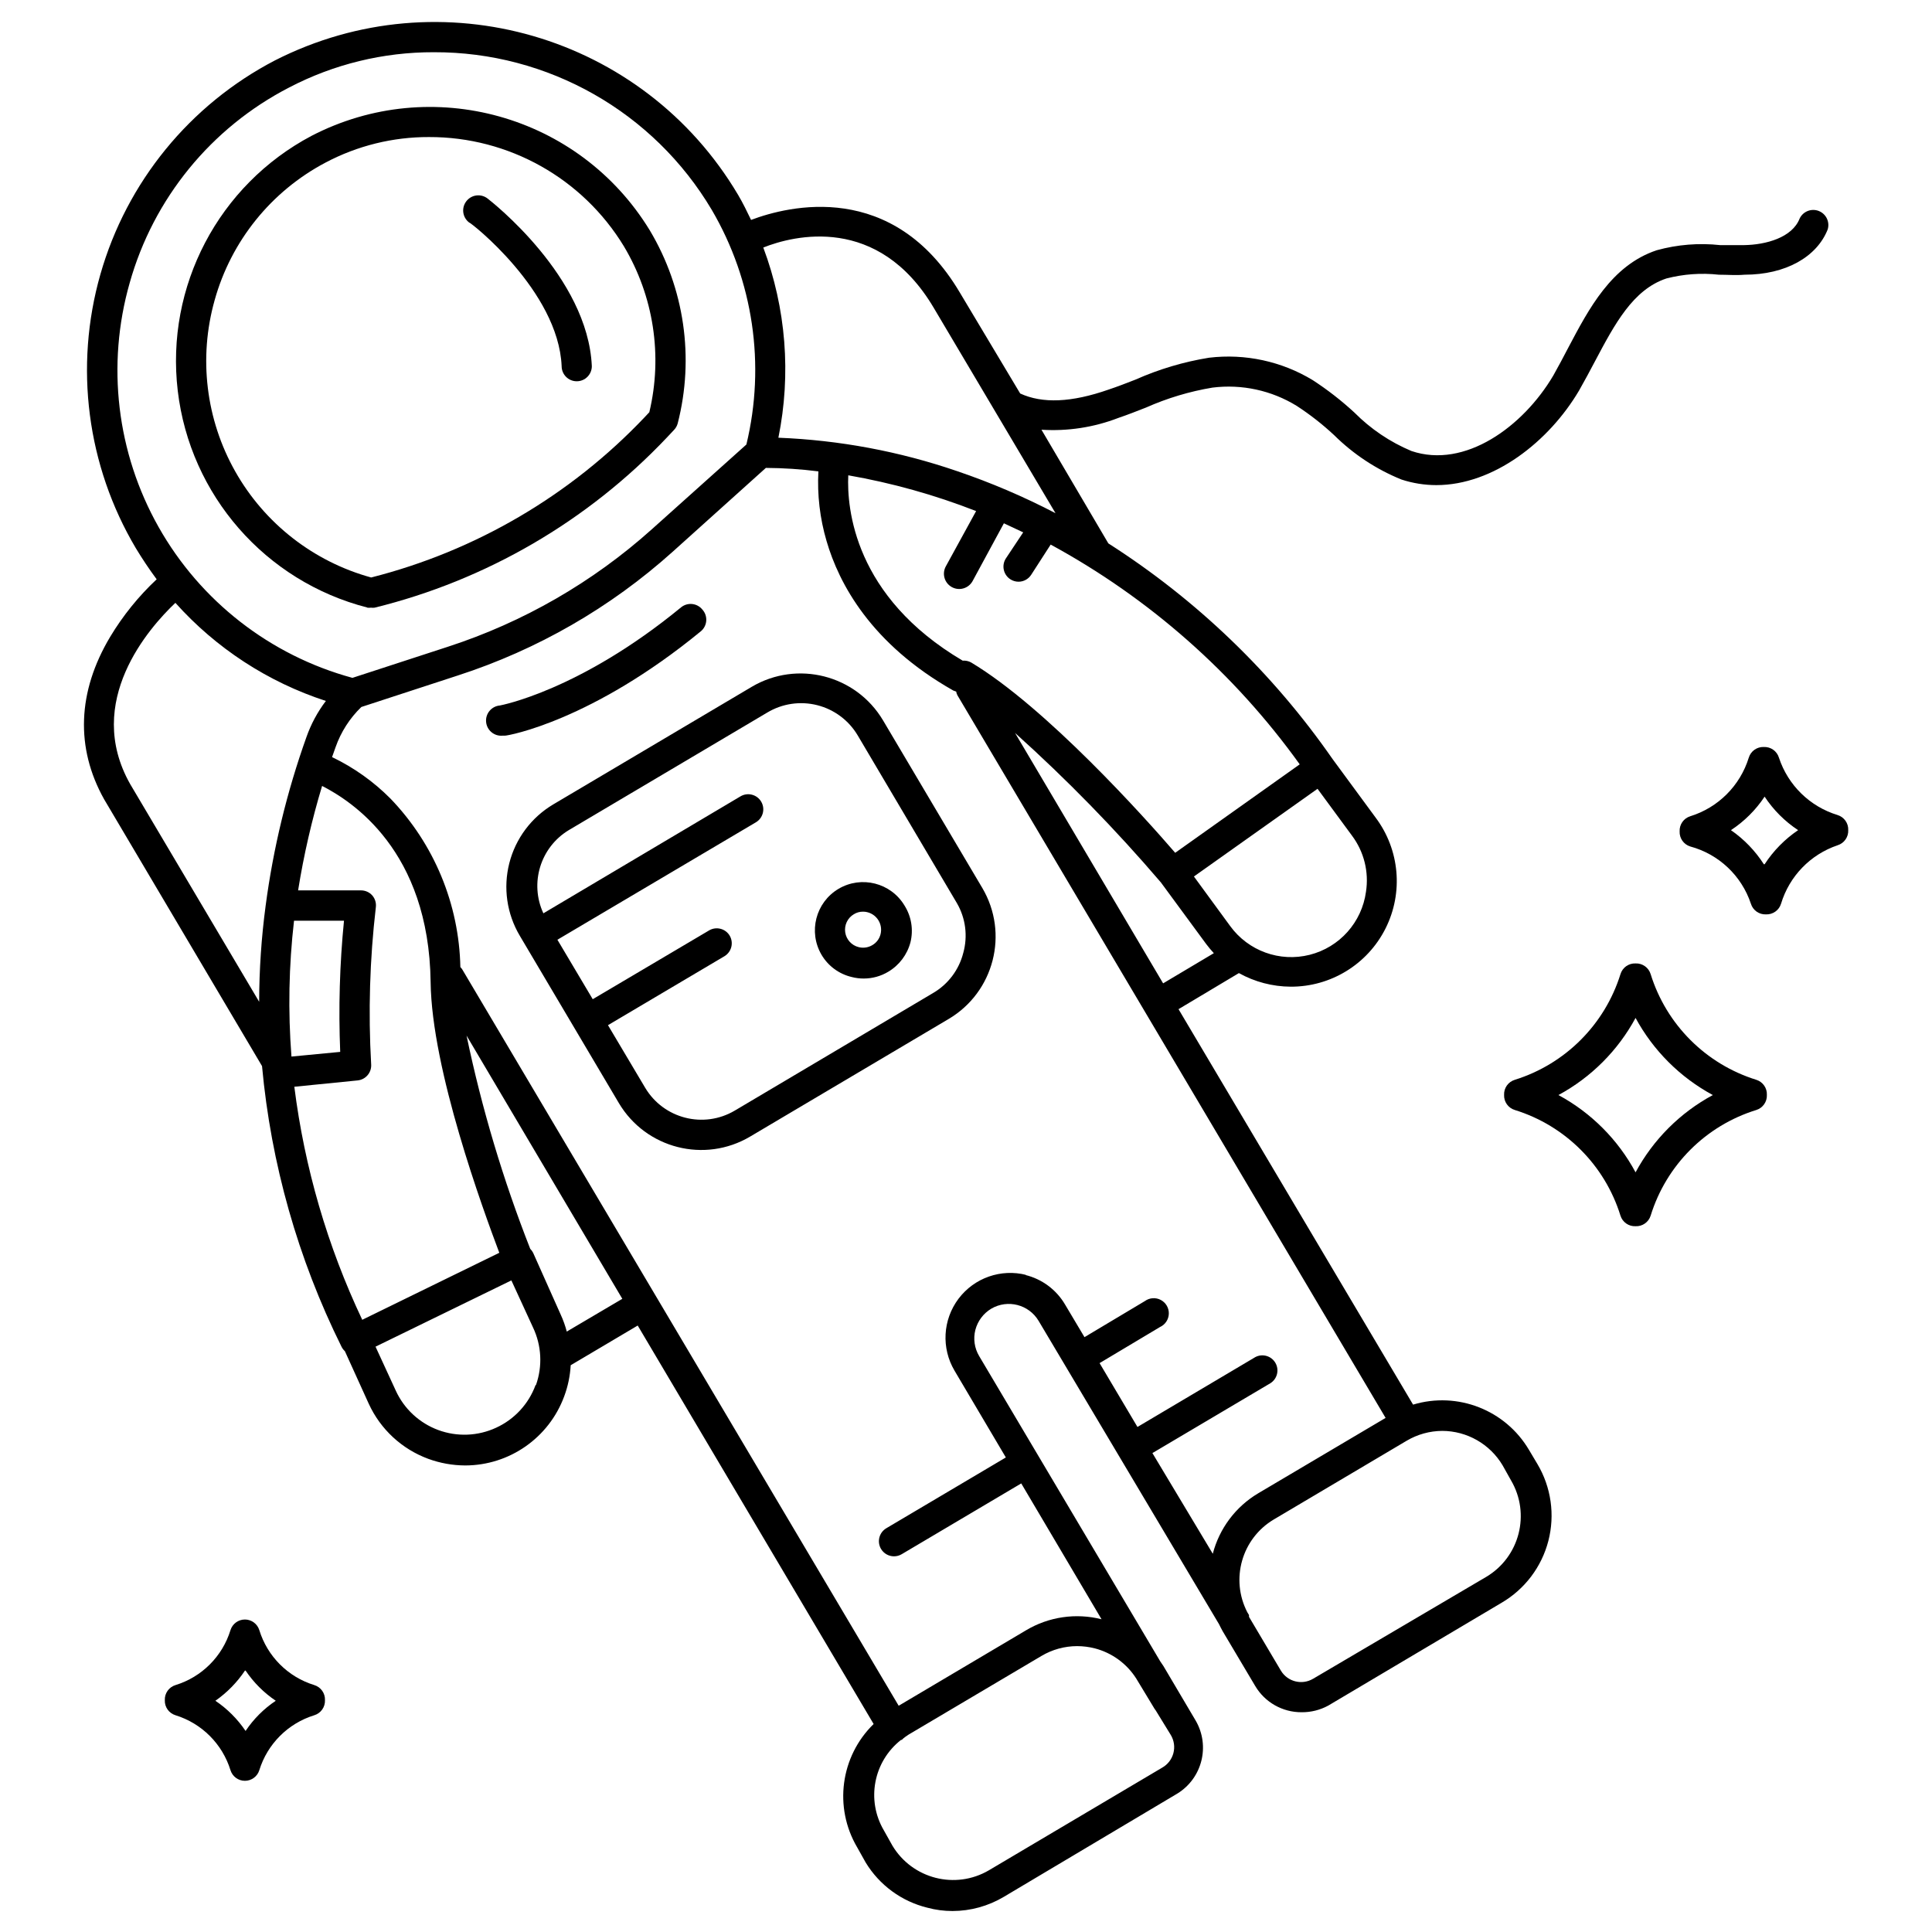
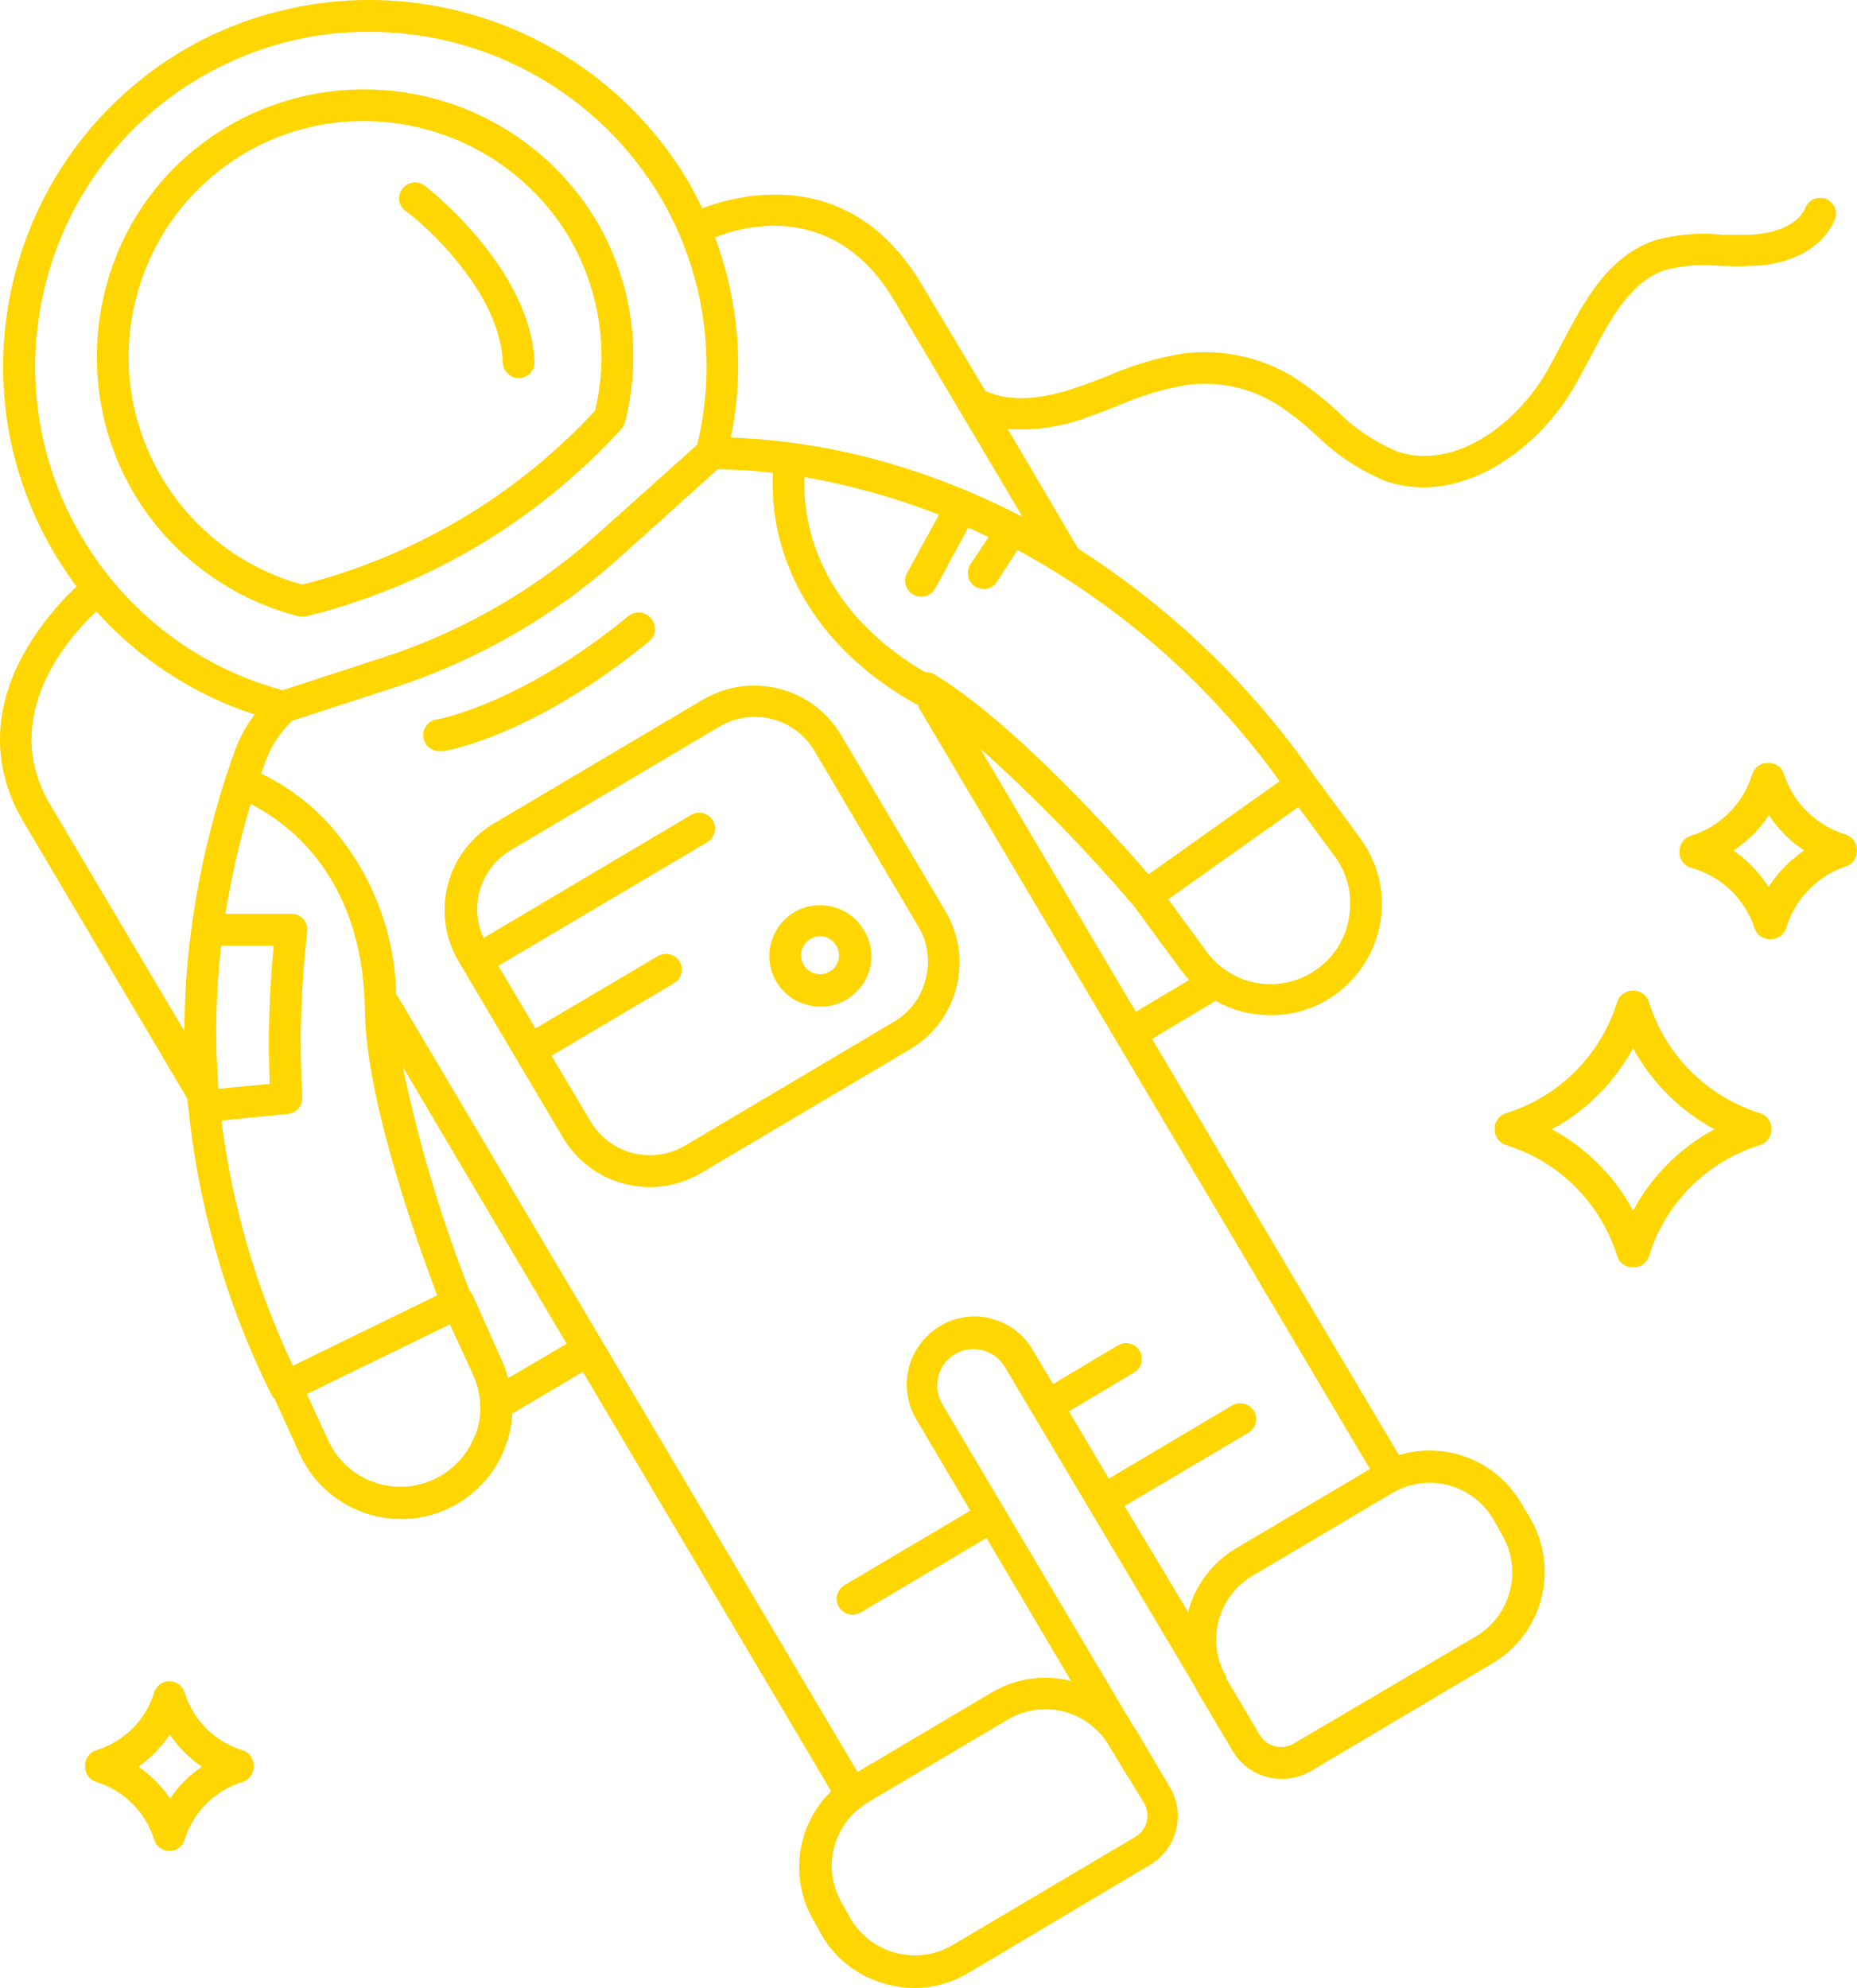
- <svg xmlns="http://www.w3.org/2000/svg" data-name="Layer 1" id="Layer_1" viewBox="0 0 128 128">
-   <path d="M24.33,40.26a1,1,0,0,0,.25,0,1,1,0,0,0,.24,0A39.76,39.76,0,0,0,44.17,29l.48-.51a1,1,0,0,0,.25-.44,16.8,16.8,0,0,0-1.85-12.79A17.06,17.06,0,0,0,20.64,9a16.87,16.87,0,0,0,3.69,31.25ZM14.22,19.89a14.79,14.79,0,0,1,7.35-9.12,14.55,14.55,0,0,1,6.85-1.69,15.06,15.06,0,0,1,12.91,7.23,14.77,14.77,0,0,1,1.69,11l-.3.32A37.79,37.79,0,0,1,24.59,38.26,14.87,14.87,0,0,1,14.22,19.89Z" />
-   <path d="M37.21,24.26a1,1,0,0,0,1,1h0a1,1,0,0,0,1-1c-.26-5.92-6.64-10.9-6.91-11.11a1,1,0,0,0-1.41.19,1,1,0,0,0,.19,1.4C31.13,14.69,37,19.27,37.21,24.26Z" />
-   <path d="M58.5,47.72a6.36,6.36,0,0,0-8.69-2.22L36.66,53.29A6.35,6.35,0,0,0,34.44,62L41,73.08A6.35,6.35,0,0,0,49.7,75.3l13.15-7.79a6.34,6.34,0,0,0,2.23-8.68Zm5.32,15.41a4.3,4.3,0,0,1-2,2.66L48.68,73.58a4.34,4.34,0,0,1-5.94-1.52l-2.46-4.14L48,63.35A1,1,0,0,0,48.35,62,1,1,0,0,0,47,61.63L39.27,66.2l-2.34-3.94,13.15-7.78a1,1,0,0,0,.35-1.37,1,1,0,0,0-1.37-.35L36,60.51A4.32,4.32,0,0,1,37.68,55l13.15-7.79a4.36,4.36,0,0,1,6,1.52l6.57,11.11A4.28,4.28,0,0,1,63.82,63.13Z" />
-   <path d="M46.53,40.38a1,1,0,0,0-1.41-.14c-6.72,5.52-11.95,6.49-12,6.5a1,1,0,0,0,.17,2l.16,0c.24,0,5.78-1,13-6.93A1,1,0,0,0,46.53,40.38Z" />
-   <path d="M55.55,58.89a3.2,3.2,0,0,0-1.12,4.37,3.16,3.16,0,0,0,2,1.47,3.08,3.08,0,0,0,.8.1,3.15,3.15,0,0,0,1.62-.45,3.22,3.22,0,0,0,1.47-1.95A3.15,3.15,0,0,0,59.93,60,3.2,3.2,0,0,0,55.55,58.89Zm2.79,3a1.16,1.16,0,0,1-.55.73,1.19,1.19,0,0,1-.9.13,1.19,1.19,0,0,1-.32-2.18,1.13,1.13,0,0,1,.61-.17,1.2,1.2,0,0,1,1.16,1.49Z" />
-   <path d="M7.3,42.19C5.12,45.84,5,49.55,6.89,52.94L17.36,70.63a52.67,52.67,0,0,0,5.26,18.58,1,1,0,0,0,.23.31L24.43,93a7,7,0,0,0,3.94,3.65,7.2,7.2,0,0,0,2.45.44,7,7,0,0,0,6.56-4.58,7,7,0,0,0,.43-2.06l4.44-2.63,15.63,26.4a6.68,6.68,0,0,0-1.09,8.17l.56,1a6.62,6.62,0,0,0,4.09,3,6.33,6.33,0,0,0,1.67.22,6.67,6.67,0,0,0,3.38-.93L78,118.83A3.57,3.57,0,0,0,79.22,114l-2.14-3.62-.21-.31-12-20.23a2.28,2.28,0,0,1-.25-1.73,2.32,2.32,0,0,1,1.06-1.41,2.3,2.3,0,0,1,3.13.81L80.76,107.6c.08.16.16.32.25.48l2.15,3.62a3.55,3.55,0,0,0,3.07,1.74A3.62,3.62,0,0,0,88,113h0l11.48-6.81A6.69,6.69,0,0,0,101.86,97l-.56-.94a6.68,6.68,0,0,0-7.68-3L78.08,66.86l4-2.39a7.14,7.14,0,0,0,3.43.9,7,7,0,0,0,5.63-11.2l-2.86-3.89h0A52.45,52.45,0,0,0,73.43,36l0,0L69,28.47a12,12,0,0,0,5.09-.78c.62-.21,1.23-.45,1.84-.69a18.24,18.24,0,0,1,4.4-1.32,8.61,8.61,0,0,1,5.58,1.21,18.17,18.17,0,0,1,2.48,1.94,13.59,13.59,0,0,0,4.46,2.94,7.44,7.44,0,0,0,2.31.37c3.79,0,7.46-2.88,9.46-6.27.36-.63.71-1.29,1.06-1.95,1.29-2.43,2.5-4.73,4.72-5.47a9.65,9.65,0,0,1,3.48-.25c.57,0,1.13.05,1.7,0,2.73,0,4.79-1.18,5.51-3a1,1,0,0,0-1.86-.72c-.49,1.26-2.23,1.74-3.69,1.76-.52,0-1,0-1.57,0a11.21,11.21,0,0,0-4.21.34c-3,1-4.5,3.89-5.85,6.44-.33.63-.66,1.26-1,1.86-2,3.39-5.86,6.2-9.4,5a11.69,11.69,0,0,1-3.78-2.55,20.82,20.82,0,0,0-2.75-2.14,10.78,10.78,0,0,0-6.88-1.49,19.75,19.75,0,0,0-4.87,1.45c-.59.23-1.18.46-1.78.66-2.46.86-4.38.94-5.86.26h0l-4-6.69c-4.43-7.47-11.34-5.75-13.83-4.81-.27-.56-.54-1.12-.86-1.66A23.35,23.35,0,0,0,18.22,4,23.13,23.13,0,0,0,9,36.32c.43.71.89,1.4,1.38,2.06A17.74,17.74,0,0,0,7.3,42.19ZM33.08,83,24,87.44A51,51,0,0,1,19.5,72l4.2-.42a1,1,0,0,0,.89-1.07,60.2,60.2,0,0,1,.31-10.4,1,1,0,0,0-.24-.79,1,1,0,0,0-.75-.33H19.75a52.67,52.67,0,0,1,1.59-6.92c1.95,1,7.08,4.26,7.19,13C28.6,70.87,32,80.13,33.08,83ZM19.48,61h3.31a62.37,62.37,0,0,0-.25,8.69L19.31,70A46.92,46.92,0,0,1,19.48,61Zm16,30.77a5,5,0,0,1-2.61,2.82,5,5,0,0,1-6.65-2.46l-1.34-2.91,9-4.39,1.43,3.11A5,5,0,0,1,35.51,91.76Zm2.07-3.55a6.82,6.82,0,0,0-.4-1.12L35.32,83a1,1,0,0,0-.19-.26,87.45,87.45,0,0,1-4.22-14.13L41.23,86.05ZM77,117.11h0l-11.48,6.8a4.69,4.69,0,0,1-6.4-1.64l-.56-1a4.63,4.63,0,0,1,1.14-6l.05,0s.06-.06.09-.09.23-.18.36-.26L69,109.71a4.64,4.64,0,0,1,2.36-.65,4.77,4.77,0,0,1,1.18.15,4.63,4.63,0,0,1,2.74,2l1.21,2a.76.76,0,0,0,.08.11l1,1.63A1.56,1.56,0,0,1,77,117.11Zm-9-32.64a4.29,4.29,0,0,0-4.76,6.34l3.4,5.75-7.92,4.69a1,1,0,0,0-.35,1.37,1,1,0,0,0,.86.49,1,1,0,0,0,.51-.14l7.92-4.69,5.32,9a6.6,6.6,0,0,0-5,.73l-8.44,5L30.61,64.2a1.5,1.5,0,0,0-.11-.13,16.58,16.58,0,0,0-4.62-11.15A13.93,13.93,0,0,0,22,50.16l.23-.65a6.87,6.87,0,0,1,1.71-2.67l6.4-2.09a39.49,39.49,0,0,0,14.22-8.19L50.74,31a28.57,28.57,0,0,1,3.48.23,13.76,13.76,0,0,0,.54,4.61c.82,2.82,2.94,6.82,8.4,9.91l.19.07a.75.75,0,0,0,.08.24L91.8,93.94l-8.45,5a6.59,6.59,0,0,0-3,4l-4-6.67,7.82-4.63a1,1,0,0,0-1-1.73l-7.81,4.63-2.51-4.23,4-2.39a1,1,0,1,0-1-1.72l-4,2.39-1.28-2.15A4.21,4.21,0,0,0,67.93,84.47ZM95.55,94.8a4.67,4.67,0,0,1,4,2.28l.56,1a4.68,4.68,0,0,1-1.64,6.39L87,111.22a1.56,1.56,0,0,1-2.14-.54l-2.11-3.56a.56.56,0,0,0,0-.12l-.11-.18a4.66,4.66,0,0,1,1.75-6.15l8.81-5.22A4.68,4.68,0,0,1,95.55,94.8ZM67.25,48.56a105.4,105.4,0,0,1,9.66,9.9l3,4.08a7.49,7.49,0,0,0,.51.61l-3.36,2ZM90.5,59.08a5,5,0,0,1-9,2.27L79.1,58.07l8.19-5.81,2.28,3.1A4.94,4.94,0,0,1,90.5,59.08Zm-4.39-8.44L77.86,56.5c-2-2.32-8.56-9.64-13.52-12.61a1,1,0,0,0-.56-.12c-7.19-4.24-7.68-10.09-7.58-12.28a44.09,44.09,0,0,1,8.47,2.37l-2,3.65a1,1,0,0,0,1.76,1l2.08-3.84,1.28.6L66.64,37a1,1,0,0,0,.3,1.38,1,1,0,0,0,.54.16,1,1,0,0,0,.84-.46l1.29-2A49.3,49.3,0,0,1,86.11,50.64ZM61.86,20.39,69.93,34a46.36,46.36,0,0,0-6.53-2.79A41.5,41.5,0,0,0,51.57,29a22.9,22.9,0,0,0-1-12.6C52.57,15.6,58.18,14.18,61.86,20.39ZM8.59,18.75A20.94,20.94,0,0,1,19.15,5.8a20.58,20.58,0,0,1,9.59-2.34A21.33,21.33,0,0,1,47.16,13.91a21,21,0,0,1,2.29,15.54l-6.27,5.62a37.69,37.69,0,0,1-13.51,7.78l-6.32,2.06A21.11,21.11,0,0,1,8.59,18.75Zm13,27.69a8.76,8.76,0,0,0-1.29,2.4A54.48,54.48,0,0,0,17.6,60s0,0,0,0h0a48.81,48.81,0,0,0-.43,6.37L8.62,51.94c-3.08-5.46,1.26-10.35,3-12A22.9,22.9,0,0,0,21.59,46.44Z" />
-   <path d="M108.36,81.24a1,1,0,0,0,1-.7,10.6,10.6,0,0,1,7-7,1,1,0,0,0,.7-1,1,1,0,0,0-.7-1,10.64,10.64,0,0,1-7-7,1,1,0,0,0-1-.71,1,1,0,0,0-1,.71,10.66,10.66,0,0,1-7,7,1,1,0,0,0-.71,1,1,1,0,0,0,.71,1,10.62,10.62,0,0,1,7,7A1,1,0,0,0,108.36,81.24Zm-5.11-8.69a12.64,12.64,0,0,0,5.11-5.11,12.66,12.66,0,0,0,5.12,5.11,12.62,12.62,0,0,0-5.12,5.12A12.6,12.6,0,0,0,103.25,72.55Z" />
-   <path d="M117.86,50.2a1,1,0,0,0-1-.71,1,1,0,0,0-1,.71,5.88,5.88,0,0,1-3.88,3.88,1,1,0,0,0-.7,1,1,1,0,0,0,.7,1A5.84,5.84,0,0,1,116,59.87a1,1,0,0,0,1,.71,1,1,0,0,0,1-.71A5.88,5.88,0,0,1,121.75,56a1,1,0,0,0,.7-1,1,1,0,0,0-.7-1A5.9,5.9,0,0,1,117.86,50.2Zm-1,7.06A8,8,0,0,0,114.68,55a7.86,7.86,0,0,0,2.23-2.22A7.82,7.82,0,0,0,119.13,55,8,8,0,0,0,116.91,57.26Z" />
-   <path d="M15.27,117.28a1,1,0,0,0,1.91,0,5.52,5.52,0,0,1,3.64-3.64,1,1,0,0,0,.71-1,1,1,0,0,0-.71-1,5.5,5.5,0,0,1-3.64-3.64,1,1,0,0,0-1.91,0,5.5,5.5,0,0,1-3.64,3.64,1,1,0,0,0-.71,1,1,1,0,0,0,.71,1A5.52,5.52,0,0,1,15.27,117.28Zm1-6.6a7.39,7.39,0,0,0,2,2,7.26,7.26,0,0,0-2,2,7.43,7.43,0,0,0-2-2A7.57,7.57,0,0,0,16.23,110.68Z" />
+ <svg xmlns="http://www.w3.org/2000/svg" viewBox="187.328 175.344 116.889 125.153" width="116.889px" height="125.153px" preserveAspectRatio="none">
+   <g id="Layer_1" transform="matrix(1, 0, 0, 1, 7.105427357601002e-15, 0)">
+     <path d="M 206.096 214.147 C 206.179 214.158 206.263 214.158 206.346 214.147 C 206.426 214.157 206.507 214.157 206.586 214.147 C 213.982 212.325 220.698 208.417 225.936 202.887 L 226.416 202.377 C 226.536 202.255 226.622 202.103 226.666 201.937 C 227.78 197.598 227.114 192.994 224.816 189.147 C 220.149 181.5 210.361 178.766 202.406 182.887 C 190.928 188.961 190.329 205.183 201.328 212.087 C 202.802 213.013 204.411 213.704 206.096 214.137 L 206.096 214.147 Z M 195.986 193.777 C 197.077 189.856 199.736 186.556 203.336 184.657 C 205.446 183.541 207.799 182.96 210.186 182.967 C 215.458 182.952 220.355 185.694 223.096 190.197 C 225.072 193.504 225.679 197.451 224.786 201.197 L 224.486 201.517 C 219.57 206.704 213.283 210.39 206.356 212.147 C 198.403 209.96 193.749 201.717 195.986 193.777 Z" style="stroke-width: 1; fill: rgb(255, 214, 0);" />
+     <path d="M 218.976 198.147 C 218.976 198.7 219.424 199.147 219.976 199.147 C 220.529 199.147 220.976 198.7 220.976 198.147 C 220.716 192.227 214.336 187.247 214.066 187.037 C 213.625 186.697 212.991 186.783 212.656 187.227 C 212.323 187.667 212.408 188.293 212.846 188.627 C 212.896 188.577 218.766 193.157 218.976 198.147 Z" style="stroke-width: 1; fill: rgb(255, 214, 0);" />
+     <path d="M 240.266 221.607 C 238.473 218.603 234.59 217.611 231.576 219.387 L 218.426 227.177 C 215.405 228.968 214.411 232.87 216.206 235.887 L 222.766 246.967 C 224.556 249.982 228.451 250.976 231.466 249.187 L 244.616 241.397 C 247.628 239.615 248.626 235.73 246.846 232.717 L 240.266 221.607 Z M 245.586 237.017 C 245.304 238.137 244.583 239.095 243.586 239.677 L 230.446 247.467 C 228.386 248.685 225.728 248.005 224.506 245.947 L 222.046 241.807 L 229.766 237.237 C 230.229 236.957 230.384 236.358 230.116 235.887 C 229.842 235.417 229.242 235.253 228.766 235.517 L 221.036 240.087 L 218.696 236.147 L 231.846 228.367 C 232.321 228.086 232.478 227.472 232.196 226.997 C 231.915 226.523 231.301 226.366 230.826 226.647 L 217.766 234.397 C 216.841 232.401 217.565 230.028 219.446 228.887 L 232.596 221.097 C 234.671 219.85 237.365 220.533 238.596 222.617 L 245.166 233.727 C 245.743 234.723 245.894 235.909 245.586 237.017 L 245.586 237.017 Z" style="stroke-width: 1; fill: rgb(255, 214, 0);" />
+     <path d="M 228.296 214.267 C 227.946 213.838 227.314 213.776 226.886 214.127 C 220.166 219.647 214.936 220.617 214.886 220.627 C 214.116 220.693 213.706 221.567 214.148 222.201 C 214.353 222.495 214.699 222.658 215.056 222.627 L 215.216 222.627 C 215.456 222.627 220.996 221.627 228.216 215.697 C 228.64 215.328 228.676 214.682 228.296 214.267 Z" style="stroke-width: 1; fill: rgb(255, 214, 0);" />
+     <path d="M 237.316 232.777 C 235.805 233.679 235.305 235.631 236.196 237.147 C 236.635 237.89 237.357 238.421 238.196 238.617 C 238.457 238.686 238.726 238.719 238.996 238.717 C 239.567 238.717 240.127 238.562 240.616 238.267 C 241.343 237.836 241.871 237.135 242.086 236.317 C 242.291 235.488 242.15 234.611 241.696 233.887 C 240.792 232.374 238.833 231.877 237.316 232.777 Z M 240.106 235.777 C 240.031 236.086 239.832 236.35 239.556 236.507 C 239.285 236.668 238.962 236.715 238.656 236.637 C 237.767 236.418 237.449 235.318 238.083 234.658 C 238.158 234.58 238.243 234.512 238.336 234.457 C 238.519 234.344 238.731 234.285 238.946 234.287 C 239.725 234.29 240.294 235.022 240.106 235.777 Z" style="stroke-width: 1; fill: rgb(255, 214, 0);" />
+     <path d="M 189.066 216.077 C 186.886 219.727 186.766 223.437 188.656 226.827 L 199.126 244.517 C 199.72 250.982 201.503 257.281 204.386 263.097 C 204.442 263.215 204.52 263.32 204.616 263.407 L 206.196 266.887 C 206.972 268.58 208.39 269.893 210.136 270.537 C 210.921 270.825 211.75 270.974 212.586 270.977 C 215.516 270.974 218.133 269.146 219.146 266.397 C 219.393 265.736 219.538 265.042 219.576 264.337 L 224.016 261.707 L 239.646 288.107 C 237.446 290.255 236.996 293.628 238.556 296.277 L 239.116 297.277 C 240.027 298.781 241.499 299.86 243.206 300.277 C 243.751 300.425 244.312 300.499 244.876 300.497 C 246.066 300.494 247.233 300.173 248.256 299.567 L 259.766 292.717 C 261.415 291.704 261.956 289.562 260.986 287.887 L 258.846 284.267 L 258.636 283.957 L 246.636 263.727 C 246.326 263.207 246.236 262.584 246.386 261.997 C 246.54 261.406 246.921 260.9 247.446 260.587 C 248.535 259.955 249.931 260.316 250.576 261.397 L 262.526 281.487 C 262.606 281.647 262.686 281.807 262.776 281.967 L 264.926 285.587 C 265.568 286.671 266.737 287.333 267.996 287.327 C 268.614 287.334 269.224 287.183 269.766 286.887 L 281.246 280.077 C 284.452 278.205 285.52 274.081 283.626 270.887 L 283.066 269.947 C 281.502 267.298 278.332 266.06 275.386 266.947 L 259.846 240.747 L 263.846 238.357 C 264.896 238.941 266.075 239.251 267.276 239.257 C 272.665 239.281 276.058 233.462 273.383 228.784 C 273.24 228.532 273.08 228.289 272.906 228.057 L 270.046 224.167 C 266.089 218.473 261.042 213.619 255.196 209.887 L 250.766 202.357 C 252.499 202.469 254.236 202.203 255.856 201.577 C 256.476 201.367 257.086 201.127 257.696 200.887 C 259.101 200.264 260.58 199.82 262.096 199.567 C 264.04 199.324 266.008 199.751 267.676 200.777 C 268.558 201.351 269.387 202 270.156 202.717 C 271.434 203.983 272.95 204.982 274.616 205.657 C 275.362 205.902 276.142 206.027 276.926 206.027 C 280.716 206.027 284.386 203.147 286.386 199.757 C 286.746 199.127 287.096 198.467 287.446 197.807 C 288.736 195.377 289.946 193.077 292.166 192.337 C 293.301 192.043 294.481 191.959 295.646 192.087 C 296.216 192.087 296.776 192.137 297.346 192.087 C 300.076 192.087 302.136 190.907 302.856 189.087 C 303.08 188.351 302.423 187.648 301.673 187.823 C 301.376 187.892 301.127 188.092 300.996 188.367 C 300.506 189.627 298.766 190.107 297.306 190.127 C 296.786 190.127 296.306 190.127 295.736 190.127 C 294.324 189.973 292.895 190.088 291.526 190.467 C 288.526 191.467 287.026 194.357 285.676 196.907 C 285.346 197.537 285.016 198.167 284.676 198.767 C 282.676 202.157 278.816 204.967 275.276 203.767 C 273.861 203.174 272.577 202.307 271.496 201.217 C 270.641 200.429 269.721 199.713 268.746 199.077 C 266.684 197.825 264.262 197.3 261.866 197.587 C 260.187 197.859 258.55 198.346 256.996 199.037 C 256.406 199.267 255.816 199.497 255.216 199.697 C 252.756 200.557 250.836 200.637 249.356 199.957 L 245.356 193.267 C 240.926 185.797 234.016 187.517 231.526 188.457 C 231.256 187.897 230.986 187.337 230.666 186.797 C 224.39 176.201 210.962 172.302 199.986 177.887 C 188.204 184.016 183.991 198.785 190.766 210.207 C 191.196 210.917 191.656 211.607 192.146 212.267 C 190.948 213.389 189.912 214.671 189.066 216.077 Z M 214.846 256.887 L 205.766 261.327 C 203.459 256.451 201.94 251.24 201.266 245.887 L 205.466 245.467 C 206.003 245.41 206.397 244.936 206.356 244.397 C 206.159 240.928 206.263 237.449 206.666 233.997 C 206.704 233.712 206.616 233.424 206.426 233.207 C 206.235 232.995 205.962 232.875 205.676 232.877 L 201.516 232.877 C 201.89 230.538 202.421 228.226 203.106 225.957 C 205.056 226.957 210.186 230.217 210.296 238.957 C 210.366 244.757 213.766 254.017 214.846 256.887 Z M 201.246 234.887 L 204.556 234.887 C 204.271 237.775 204.187 240.679 204.306 243.577 L 201.076 243.887 C 200.844 240.889 200.901 237.875 201.246 234.887 Z M 217.246 265.657 C 216.787 266.908 215.847 267.923 214.636 268.477 C 212.121 269.643 209.138 268.539 207.986 266.017 L 206.646 263.107 L 215.646 258.717 L 217.076 261.827 C 217.647 263.024 217.719 264.398 217.276 265.647 L 217.246 265.657 Z M 219.316 262.107 C 219.216 261.723 219.082 261.348 218.916 260.987 L 217.086 256.887 C 217.037 256.791 216.973 256.703 216.896 256.627 C 215.094 252.045 213.683 247.318 212.676 242.497 L 222.996 259.937 L 219.316 262.107 Z M 258.766 290.997 L 247.286 297.797 C 245.065 299.101 242.207 298.369 240.886 296.157 L 240.326 295.157 C 239.146 293.155 239.634 290.588 241.466 289.157 L 241.516 289.157 C 241.516 289.157 241.576 289.097 241.606 289.067 C 241.636 289.037 241.836 288.887 241.966 288.807 L 250.766 283.597 C 251.481 283.173 252.296 282.949 253.126 282.947 C 253.524 282.948 253.921 282.998 254.306 283.097 C 255.44 283.394 256.419 284.108 257.046 285.097 L 258.256 287.097 C 258.28 287.136 258.306 287.173 258.336 287.207 L 259.336 288.837 C 259.787 289.59 259.53 290.566 258.766 290.997 Z M 249.766 258.357 C 246.568 257.535 243.679 260.484 244.566 263.665 C 244.667 264.027 244.815 264.374 245.006 264.697 L 248.406 270.447 L 240.486 275.137 C 240.011 275.419 239.855 276.033 240.136 276.507 C 240.316 276.811 240.643 276.997 240.996 276.997 C 241.176 276.997 241.352 276.949 241.506 276.857 L 249.426 272.167 L 254.746 281.167 C 253.049 280.738 251.25 281.001 249.746 281.897 L 241.306 286.897 L 212.376 238.087 C 212.342 238.042 212.305 237.999 212.266 237.957 C 212.182 233.792 210.532 229.812 207.646 226.807 C 206.521 225.672 205.208 224.738 203.766 224.047 L 203.996 223.397 C 204.35 222.386 204.936 221.472 205.706 220.727 L 212.106 218.637 C 217.367 216.933 222.212 214.143 226.326 210.447 L 232.506 204.887 C 233.67 204.893 234.832 204.97 235.986 205.117 C 235.904 206.674 236.087 208.232 236.526 209.727 C 237.346 212.547 239.466 216.547 244.926 219.637 L 245.116 219.707 C 245.129 219.791 245.156 219.873 245.196 219.947 L 273.566 267.827 L 265.116 272.827 C 263.63 273.715 262.552 275.152 262.116 276.827 L 258.116 270.157 L 265.936 265.527 C 266.586 265.115 266.545 264.153 265.862 263.797 C 265.572 263.646 265.226 263.646 264.936 263.797 L 257.126 268.427 L 254.616 264.197 L 258.616 261.807 C 259.318 261.49 259.413 260.533 258.788 260.084 C 258.437 259.832 257.965 259.834 257.616 260.087 L 253.616 262.477 L 252.336 260.327 C 251.76 259.34 250.807 258.628 249.696 258.357 L 249.766 258.357 Z M 277.316 268.687 C 278.958 268.692 280.476 269.557 281.316 270.967 L 281.876 271.967 C 283.179 274.186 282.447 277.04 280.236 278.357 L 268.766 285.107 C 268.026 285.55 267.068 285.308 266.626 284.567 L 264.516 281.007 C 264.521 280.968 264.521 280.927 264.516 280.887 L 264.406 280.707 C 263.269 278.517 264.037 275.821 266.156 274.557 L 274.966 269.337 C 275.678 268.917 276.489 268.693 277.316 268.687 Z M 249.016 222.447 C 252.45 225.532 255.677 228.84 258.676 232.347 L 261.676 236.427 C 261.835 236.64 262.006 236.843 262.186 237.037 L 258.826 239.037 L 249.016 222.447 Z M 272.266 232.967 C 271.751 236.782 267.3 238.608 264.254 236.255 C 263.878 235.965 263.546 235.622 263.266 235.237 L 260.866 231.957 L 269.056 226.147 L 271.336 229.247 C 272.135 230.312 272.47 231.653 272.266 232.967 Z M 267.876 224.527 L 259.626 230.387 C 257.626 228.067 251.066 220.747 246.106 217.777 C 245.935 217.684 245.741 217.642 245.546 217.657 C 238.356 213.417 237.866 207.567 237.966 205.377 C 240.862 205.883 243.699 206.677 246.436 207.747 L 244.436 211.397 C 244.051 212.075 244.544 212.915 245.323 212.91 C 245.685 212.907 246.018 212.712 246.196 212.397 L 248.276 208.557 L 249.556 209.157 L 248.406 210.887 C 248.109 211.352 248.243 211.969 248.706 212.267 C 248.867 212.371 249.055 212.427 249.246 212.427 C 249.586 212.427 249.903 212.254 250.086 211.967 L 251.376 209.967 C 257.903 213.516 263.544 218.493 267.876 224.527 Z M 243.626 194.277 L 251.696 207.887 C 249.594 206.792 247.411 205.859 245.166 205.097 C 241.351 203.79 237.366 203.045 233.336 202.887 C 234.192 198.677 233.845 194.311 232.336 190.287 C 234.336 189.487 239.946 188.067 243.626 194.277 Z M 190.356 192.637 C 191.927 187.043 195.752 182.352 200.916 179.687 C 203.876 178.141 207.167 177.338 210.506 177.347 C 218.064 177.321 225.071 181.297 228.926 187.797 C 231.671 192.486 232.492 198.056 231.216 203.337 L 224.946 208.957 C 221.034 212.464 216.433 215.114 211.436 216.737 L 205.116 218.797 C 193.768 215.711 187.131 203.947 190.356 192.637 Z M 203.356 220.327 C 202.804 221.055 202.368 221.865 202.066 222.727 C 200.776 226.342 199.871 230.083 199.366 233.887 C 199.366 233.887 199.366 233.887 199.366 233.887 C 199.084 235.999 198.94 238.127 198.936 240.257 L 190.386 225.827 C 187.306 220.367 191.646 215.477 193.386 213.827 C 196.079 216.835 199.518 219.077 203.356 220.327 Z" style="stroke-width: 1; fill: rgb(255, 214, 0);" />
+     <path d="M 290.126 255.127 C 290.58 255.148 290.991 254.861 291.126 254.427 C 292.16 251.081 294.78 248.461 298.126 247.427 C 298.56 247.292 298.847 246.881 298.826 246.427 C 298.847 245.974 298.56 245.563 298.126 245.427 C 294.783 244.388 292.166 241.77 291.126 238.427 C 290.994 237.99 290.583 237.698 290.126 237.717 C 289.67 237.698 289.258 237.99 289.126 238.427 C 288.084 241.768 285.467 244.385 282.126 245.427 C 281.689 245.56 281.397 245.971 281.416 246.427 C 281.397 246.884 281.689 247.295 282.126 247.427 C 285.471 248.464 288.09 251.083 289.126 254.427 C 289.262 254.861 289.673 255.148 290.126 255.127 Z M 285.016 246.437 C 287.181 245.268 288.957 243.492 290.126 241.327 C 291.3 243.493 293.079 245.268 295.246 246.437 C 293.076 247.607 291.296 249.387 290.126 251.557 C 288.96 249.388 287.183 247.608 285.016 246.437 Z" style="stroke-width: 1; fill: rgb(255, 214, 0);" />
+     <path d="M 299.626 224.087 C 299.494 223.65 299.083 223.358 298.626 223.377 C 298.17 223.358 297.758 223.65 297.626 224.087 C 297.053 225.942 295.601 227.394 293.746 227.967 C 293.313 228.103 293.026 228.514 293.046 228.967 C 293.026 229.421 293.313 229.832 293.746 229.967 C 295.637 230.477 297.146 231.9 297.766 233.757 C 297.898 234.195 298.31 234.487 298.766 234.467 C 299.223 234.487 299.634 234.195 299.766 233.757 C 300.317 231.937 301.714 230.495 303.516 229.887 C 303.95 229.752 304.237 229.341 304.216 228.887 C 304.237 228.434 303.95 228.023 303.516 227.887 C 301.678 227.33 300.227 225.912 299.626 224.087 Z M 298.626 231.147 C 298.056 230.258 297.315 229.489 296.446 228.887 C 297.332 228.305 298.09 227.55 298.676 226.667 C 299.259 227.55 300.014 228.305 300.896 228.887 C 300.013 229.485 299.258 230.254 298.676 231.147 L 298.626 231.147 Z" style="stroke-width: 1; fill: rgb(255, 214, 0);" />
+     <path d="M 197.036 291.167 C 197.265 291.903 198.203 292.115 198.726 291.55 C 198.827 291.44 198.902 291.31 198.946 291.167 C 199.485 289.428 200.847 288.066 202.586 287.527 C 203.024 287.395 203.316 286.984 203.296 286.527 C 203.316 286.071 203.024 285.66 202.586 285.527 C 200.845 284.992 199.482 283.629 198.946 281.887 C 198.718 281.152 197.779 280.94 197.257 281.505 C 197.156 281.615 197.08 281.745 197.036 281.887 C 196.501 283.629 195.138 284.992 193.396 285.527 C 192.959 285.66 192.667 286.071 192.686 286.527 C 192.667 286.984 192.959 287.395 193.396 287.527 C 195.136 288.066 196.498 289.428 197.036 291.167 Z M 198.036 284.567 C 198.568 285.357 199.247 286.036 200.036 286.567 C 199.245 287.097 198.565 287.776 198.036 288.567 C 197.504 287.779 196.825 287.1 196.036 286.567 C 196.808 286.029 197.473 285.35 197.996 284.567 L 198.036 284.567 Z" style="stroke-width: 1; fill: rgb(255, 214, 0);" />
+   </g>
</svg>
